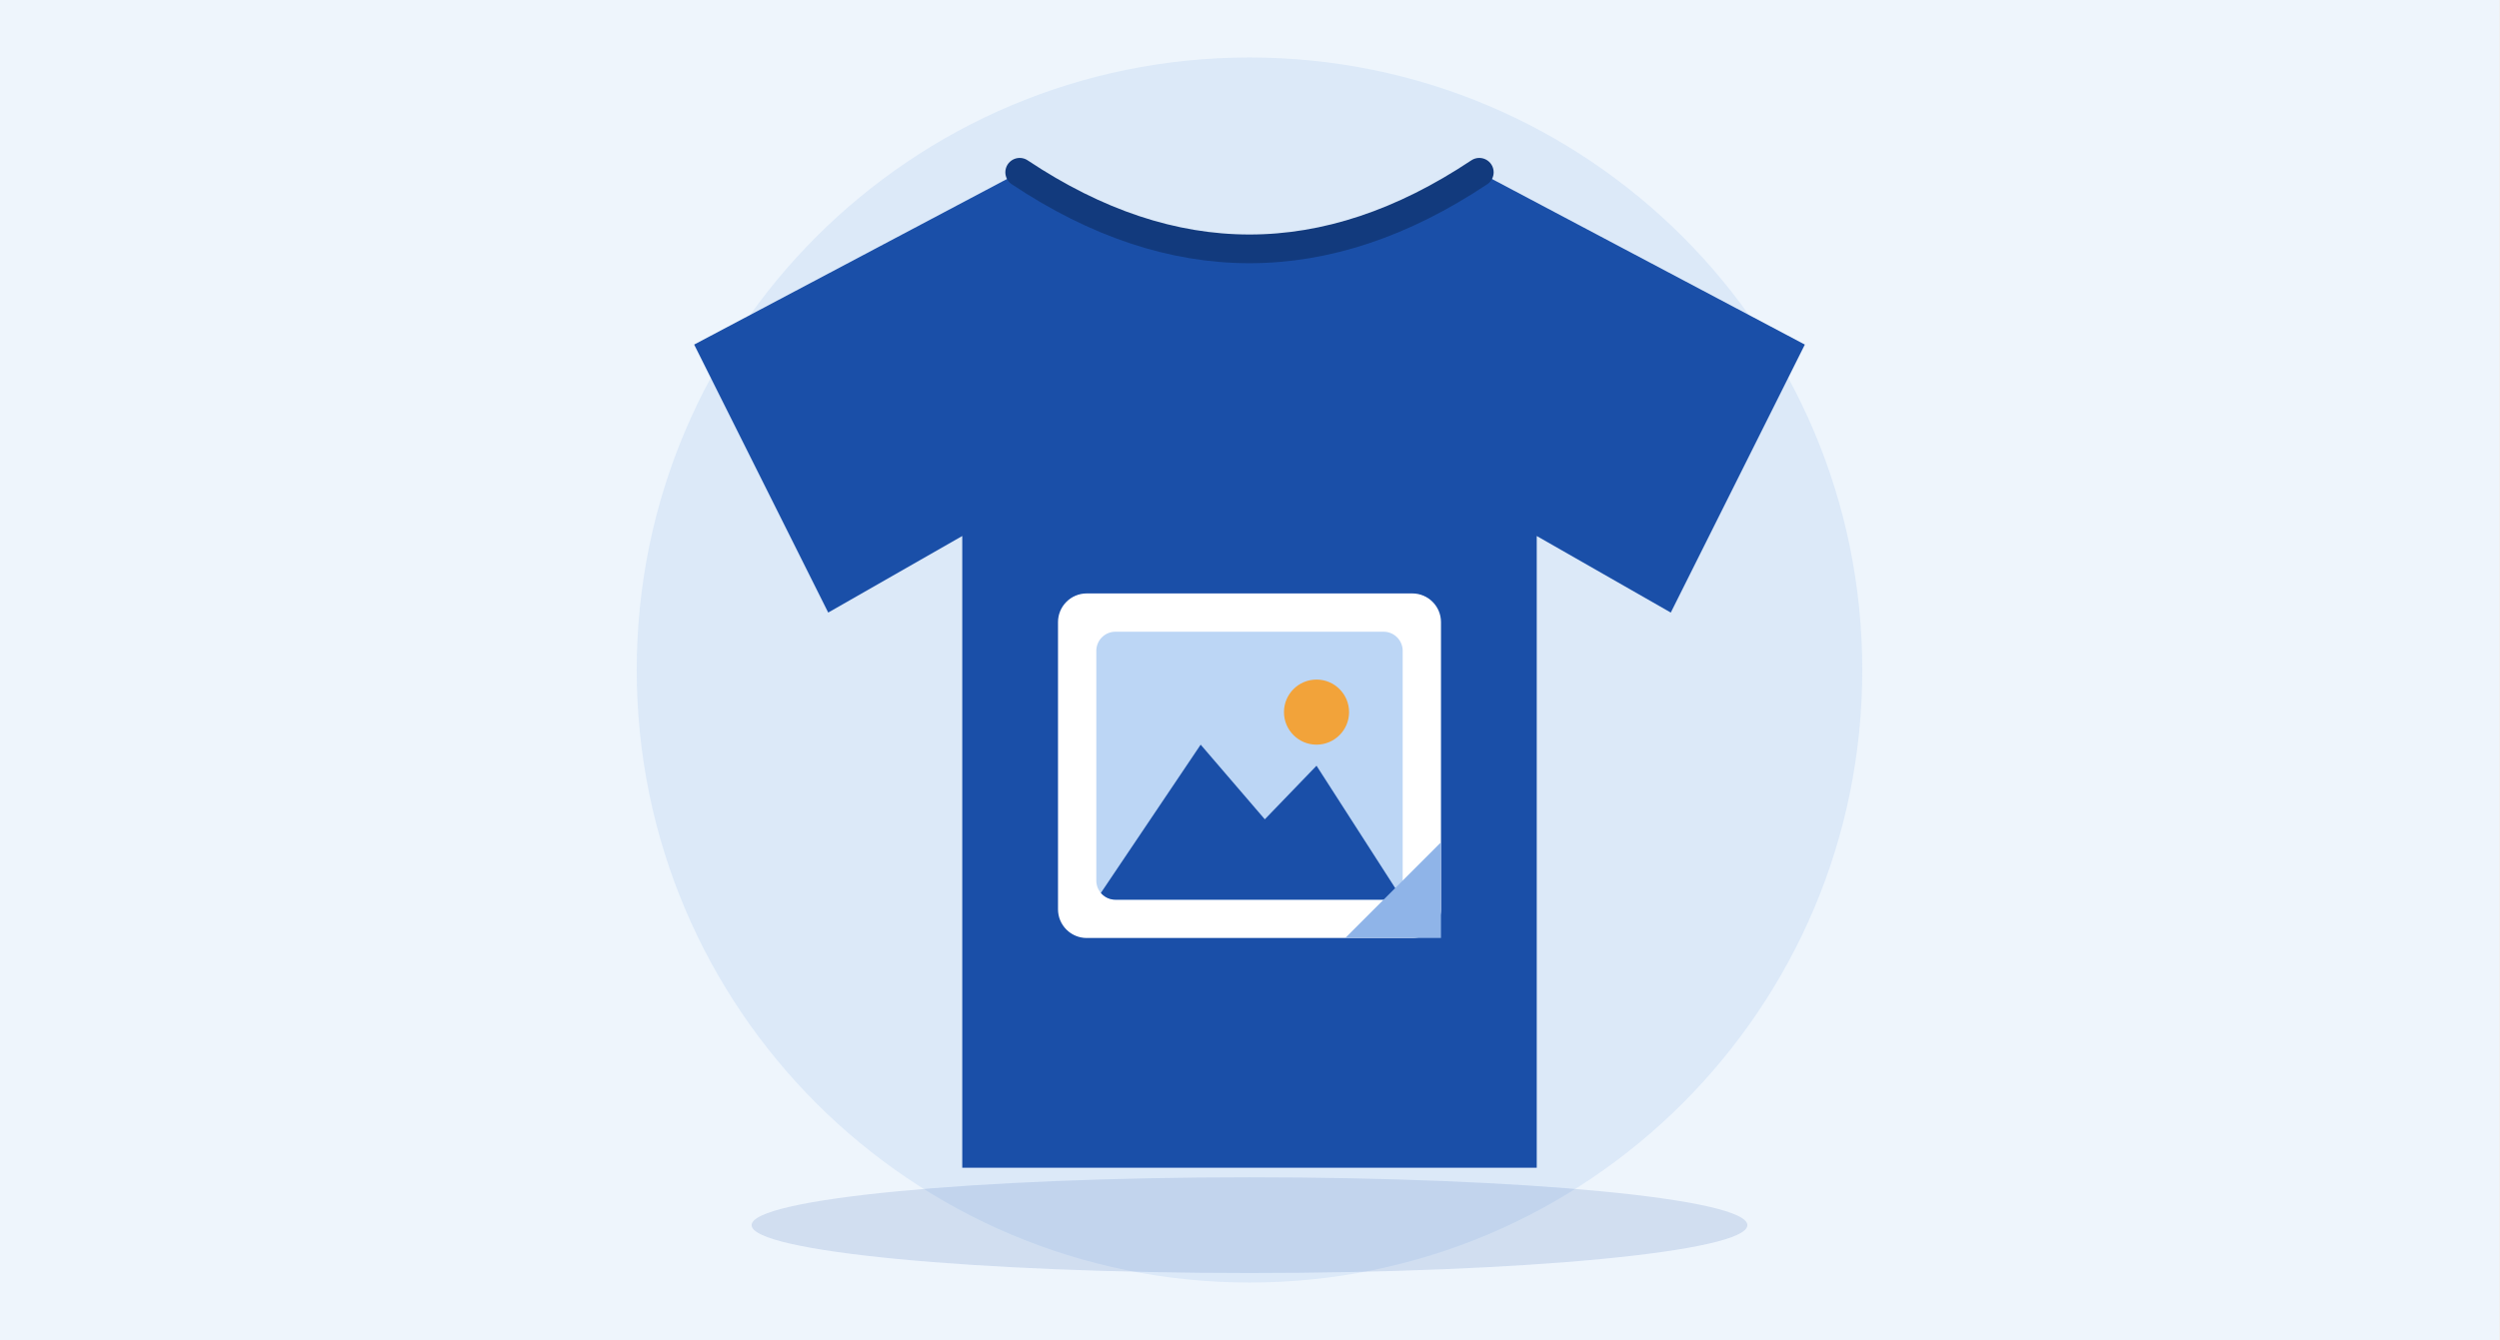
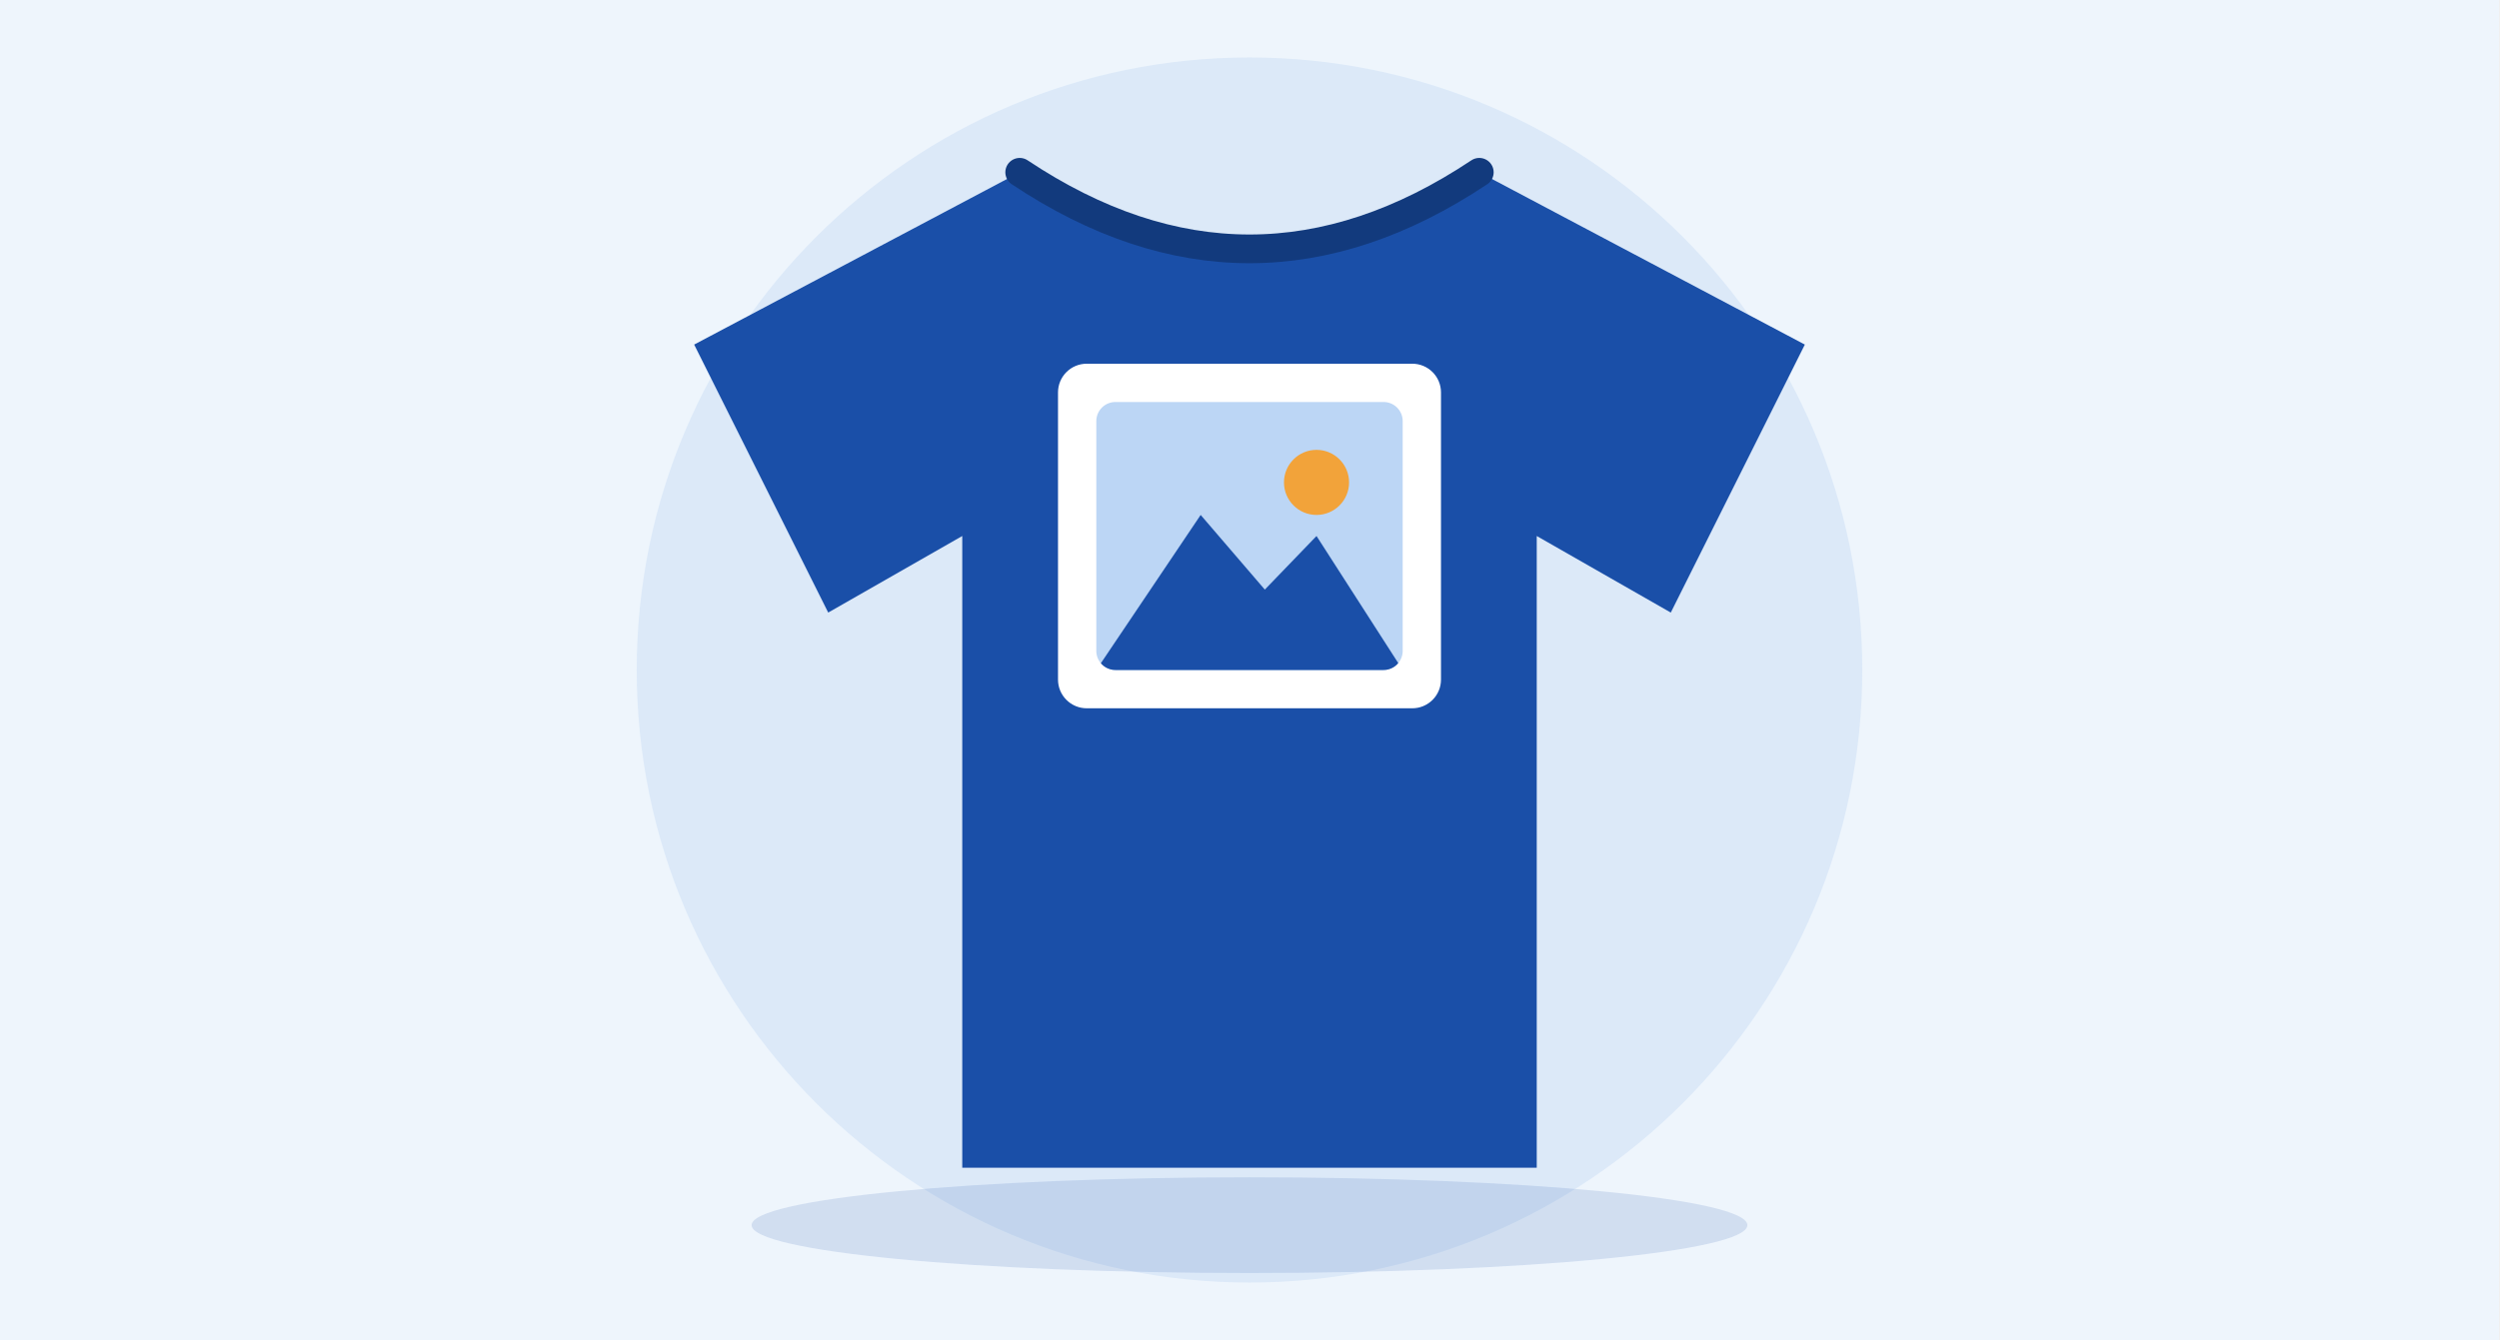
<svg xmlns="http://www.w3.org/2000/svg" viewBox="0 28 261 140" width="261" height="140">
  <rect y="28" width="261" height="140" fill="#eef5fc" />
  <circle cx="130.5" cy="98" r="64" fill="#dce9f8" />
  <ellipse cx="130.5" cy="156" rx="52" ry="5" fill="#1a4fa8" opacity=".14" />
  <g transform="translate(130.5 98)">
    <path d="M-24,-52 L-58,-34 L-44,-6 L-30,-14 L-30,52 L30,52 L30,-14 L44,-6 L58,-34 L24,-52 Q0,-36 -24,-52 Z" fill="#1a4fa8" />
    <path d="M-24,-52 Q0,-36 24,-52" fill="none" stroke="#123a7d" stroke-width="3" stroke-linecap="round" />
-     <rect x="-20" y="-8" width="40" height="36" rx="3" fill="#ffffff" />
-     <clipPath id="t1">
-       <rect x="-16" y="-4" width="32" height="28" rx="2" />
-     </clipPath>
-     <g clip-path="url(#t1)">
-       <rect x="-16" y="-4" width="32" height="28" fill="#bcd6f5" />
-       <circle cx="7.0" cy="4.4" r="3.4" fill="#f2a33a" />
-       <polygon points="-16,24 -5.1,7.8 1.6,15.6 7.0,10.0 16,24" fill="#1a4fa8" />
+     <g transform="translate(0,-24)">
+       <rect x="-20" y="-8" width="40" height="36" rx="3" fill="#ffffff" />
+       <clipPath id="t1">
+         <rect x="-16" y="-4" width="32" height="28" rx="2" />
+       </clipPath>
+       <g clip-path="url(#t1)">
+         <rect x="-16" y="-4" width="32" height="28" fill="#bcd6f5" />
+         <circle cx="7.0" cy="4.4" r="3.4" fill="#f2a33a" />
+         <polygon points="-16,24 -5.1,7.8 1.6,15.6 7.0,10.0 16,24" fill="#1a4fa8" />
+       </g>
    </g>
-     <path d="M20,28 L10,28 L20,18 Z" fill="#8fb4e8" />
  </g>
</svg>
